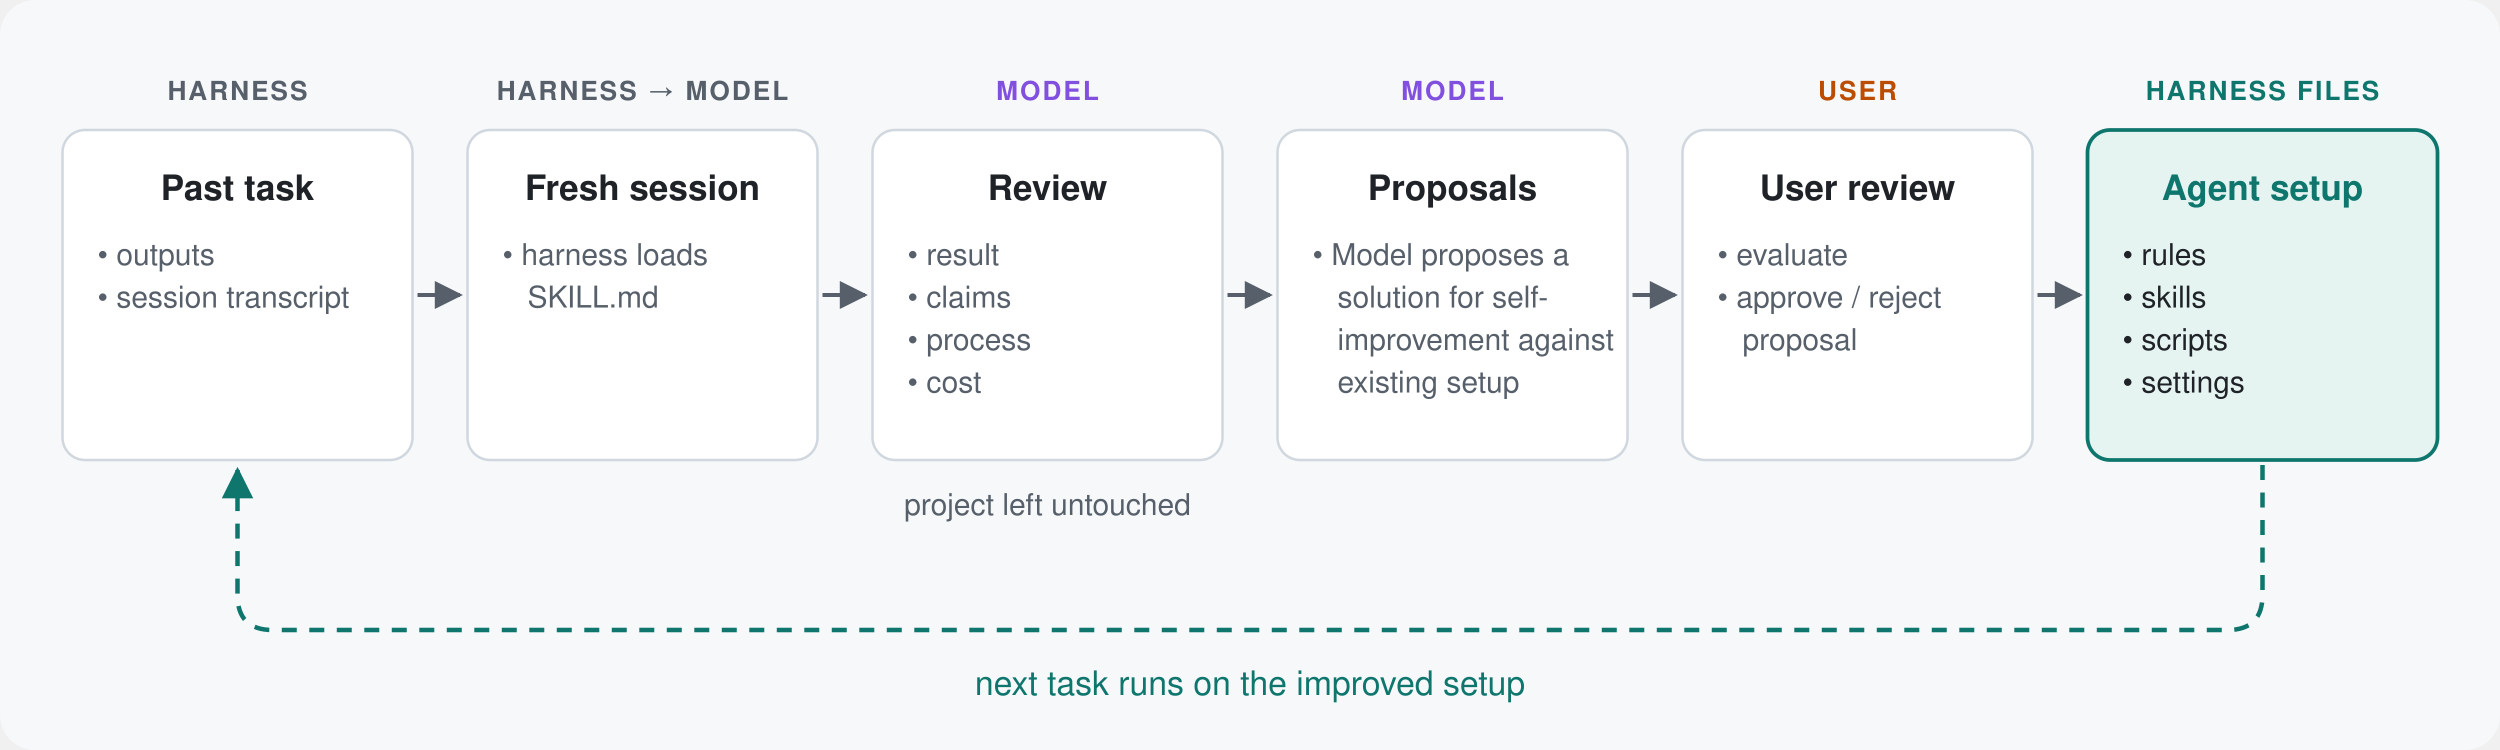
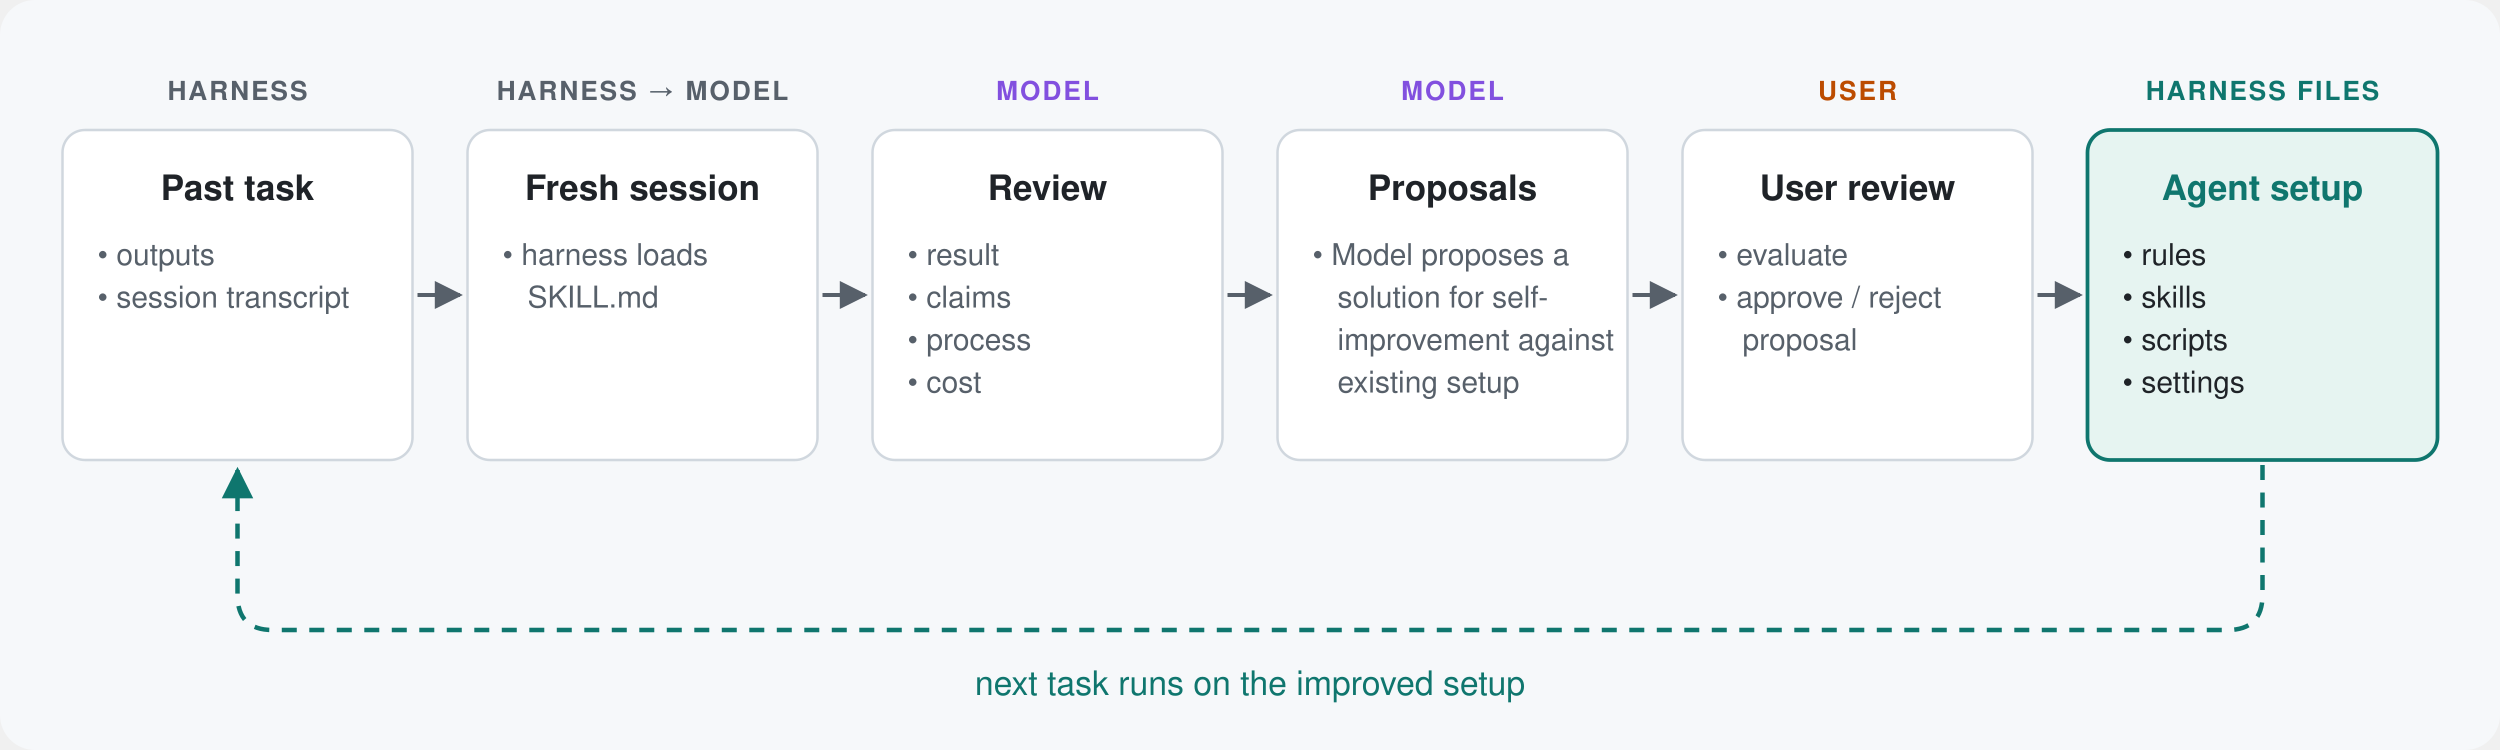
<svg xmlns="http://www.w3.org/2000/svg" width="1000" height="300" viewBox="0 0 1000 300" font-family="-apple-system, BlinkMacSystemFont, 'Segoe UI', Helvetica, Arial, sans-serif">
  <defs>
    <marker id="a" viewBox="0 0 10 10" refX="9" refY="5" markerWidth="7" markerHeight="7" orient="auto-start-reverse">
      <path d="M0 0L10 5L0 10z" fill="#57606a" />
    </marker>
    <marker id="g" viewBox="0 0 10 10" refX="9" refY="5" markerWidth="7" markerHeight="7" orient="auto-start-reverse">
      <path d="M0 0L10 5L0 10z" fill="#0f766e" />
    </marker>
  </defs>
  <rect width="1000" height="300" rx="14" fill="#f6f8fa" />
  <g font-size="10.5" font-weight="600" letter-spacing="0.8" text-anchor="middle">
    <text x="95" y="40" fill="#57606a">HARNESS</text>
    <text x="257" y="40" fill="#57606a">HARNESS → MODEL</text>
    <text x="419" y="40" fill="#8250df">MODEL</text>
    <text x="581" y="40" fill="#8250df">MODEL</text>
    <text x="743" y="40" fill="#bc4c00">USER</text>
    <text x="905" y="40" fill="#0f766e">HARNESS FILES</text>
  </g>
  <g fill="#fff" stroke="#d0d7de">
    <rect x="25" y="52" width="140" height="132" rx="9" />
    <rect x="187" y="52" width="140" height="132" rx="9" />
    <rect x="349" y="52" width="140" height="132" rx="9" />
    <rect x="511" y="52" width="140" height="132" rx="9" />
    <rect x="673" y="52" width="140" height="132" rx="9" />
  </g>
  <rect x="835" y="52" width="140" height="132" rx="9" fill="#e6f4f1" stroke="#0f766e" stroke-width="1.5" />
  <g font-size="14" font-weight="600" text-anchor="middle" fill="#1f2328">
    <text x="95" y="80">Past task</text>
    <text x="257" y="80">Fresh session</text>
    <text x="419" y="80">Review</text>
    <text x="581" y="80">Proposals</text>
    <text x="743" y="80">User review</text>
    <text x="905" y="80" fill="#0f766e">Agent setup</text>
  </g>
  <g font-size="12" fill="#57606a">
    <text x="39" y="106">• outputs</text>
    <text x="39" y="123">• session transcript</text>
    <text x="201" y="106">• harness loads</text>
    <text x="211" y="123">SKILL.md</text>
    <text x="363" y="106">• result</text>
    <text x="363" y="123">• claims</text>
    <text x="363" y="140">• process</text>
    <text x="363" y="157">• cost</text>
    <text x="525" y="106">• Model proposes a</text>
    <text x="535" y="123">solution for self-</text>
    <text x="535" y="140">improvement against</text>
    <text x="535" y="157">existing setup</text>
    <text x="687" y="106">• evaluate</text>
    <text x="687" y="123">• approve / reject</text>
    <text x="697" y="140">proposal</text>
  </g>
  <g font-size="12" fill="#1f2328">
    <text x="849" y="106">• rules</text>
    <text x="849" y="123">• skills</text>
    <text x="849" y="140">• scripts</text>
    <text x="849" y="157">• settings</text>
  </g>
  <g stroke="#57606a" stroke-width="1.6" fill="none" marker-end="url(#a)">
    <path d="M167 118H184" />
    <path d="M329 118H346" />
    <path d="M491 118H508" />
    <path d="M653 118H670" />
    <path d="M815 118H832" />
  </g>
-   <text x="419" y="206" font-size="12" text-anchor="middle" fill="#57606a">project left untouched</text>
  <path d="M905 186V238Q905 252 891 252H109Q95 252 95 238V188" stroke="#0f766e" stroke-width="1.8" fill="none" stroke-dasharray="6 5" marker-end="url(#g)" />
  <text x="500" y="278" font-size="13.5" text-anchor="middle" fill="#0f766e">next task runs on the improved setup</text>
</svg>
